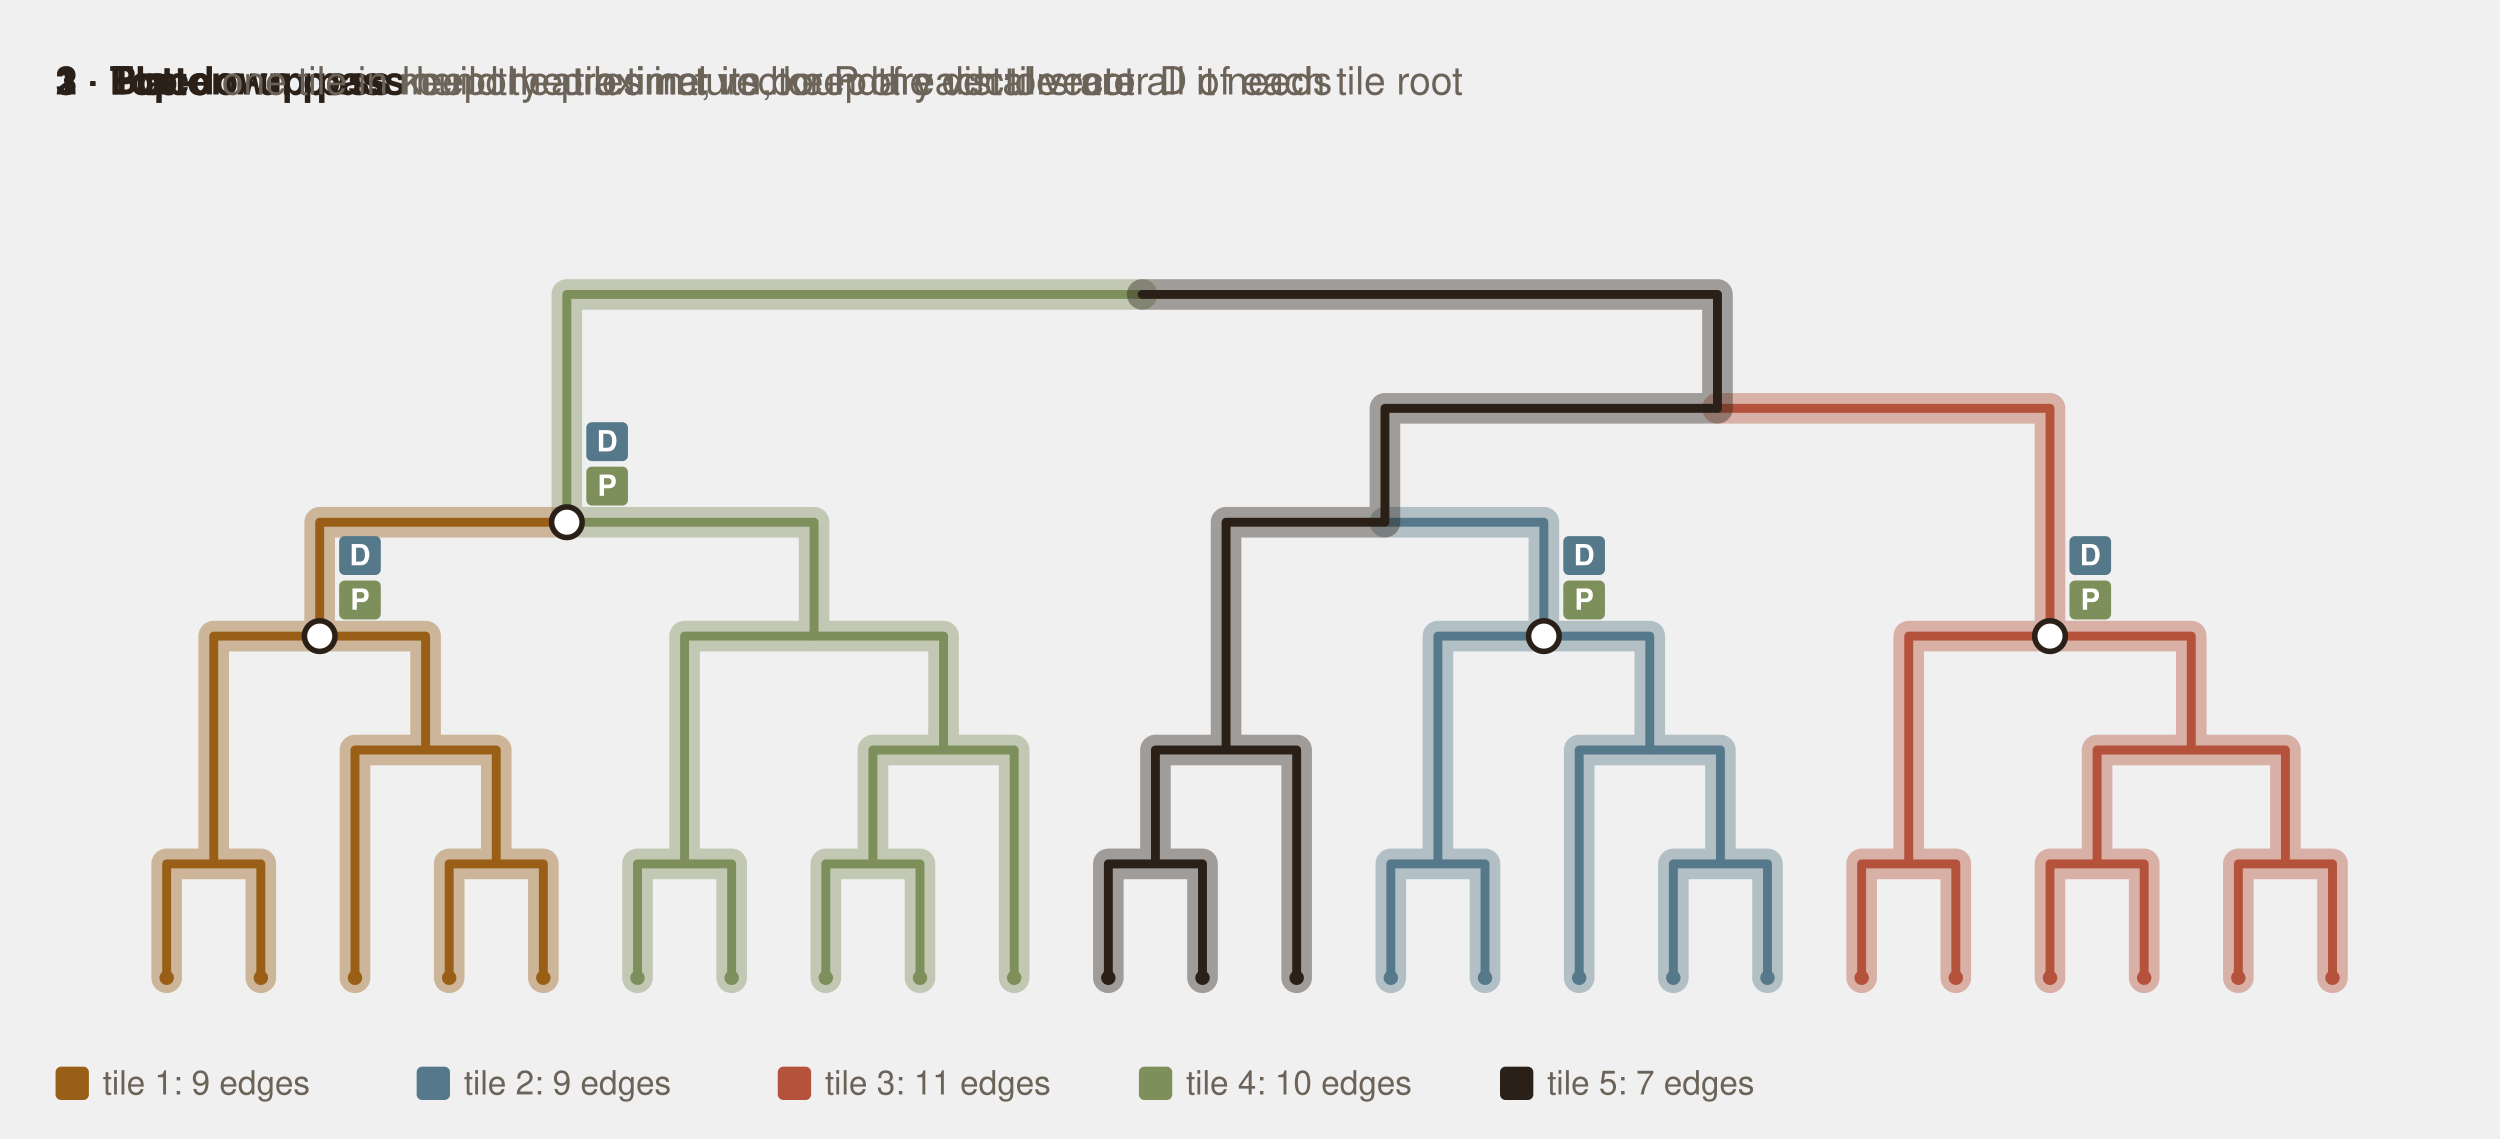
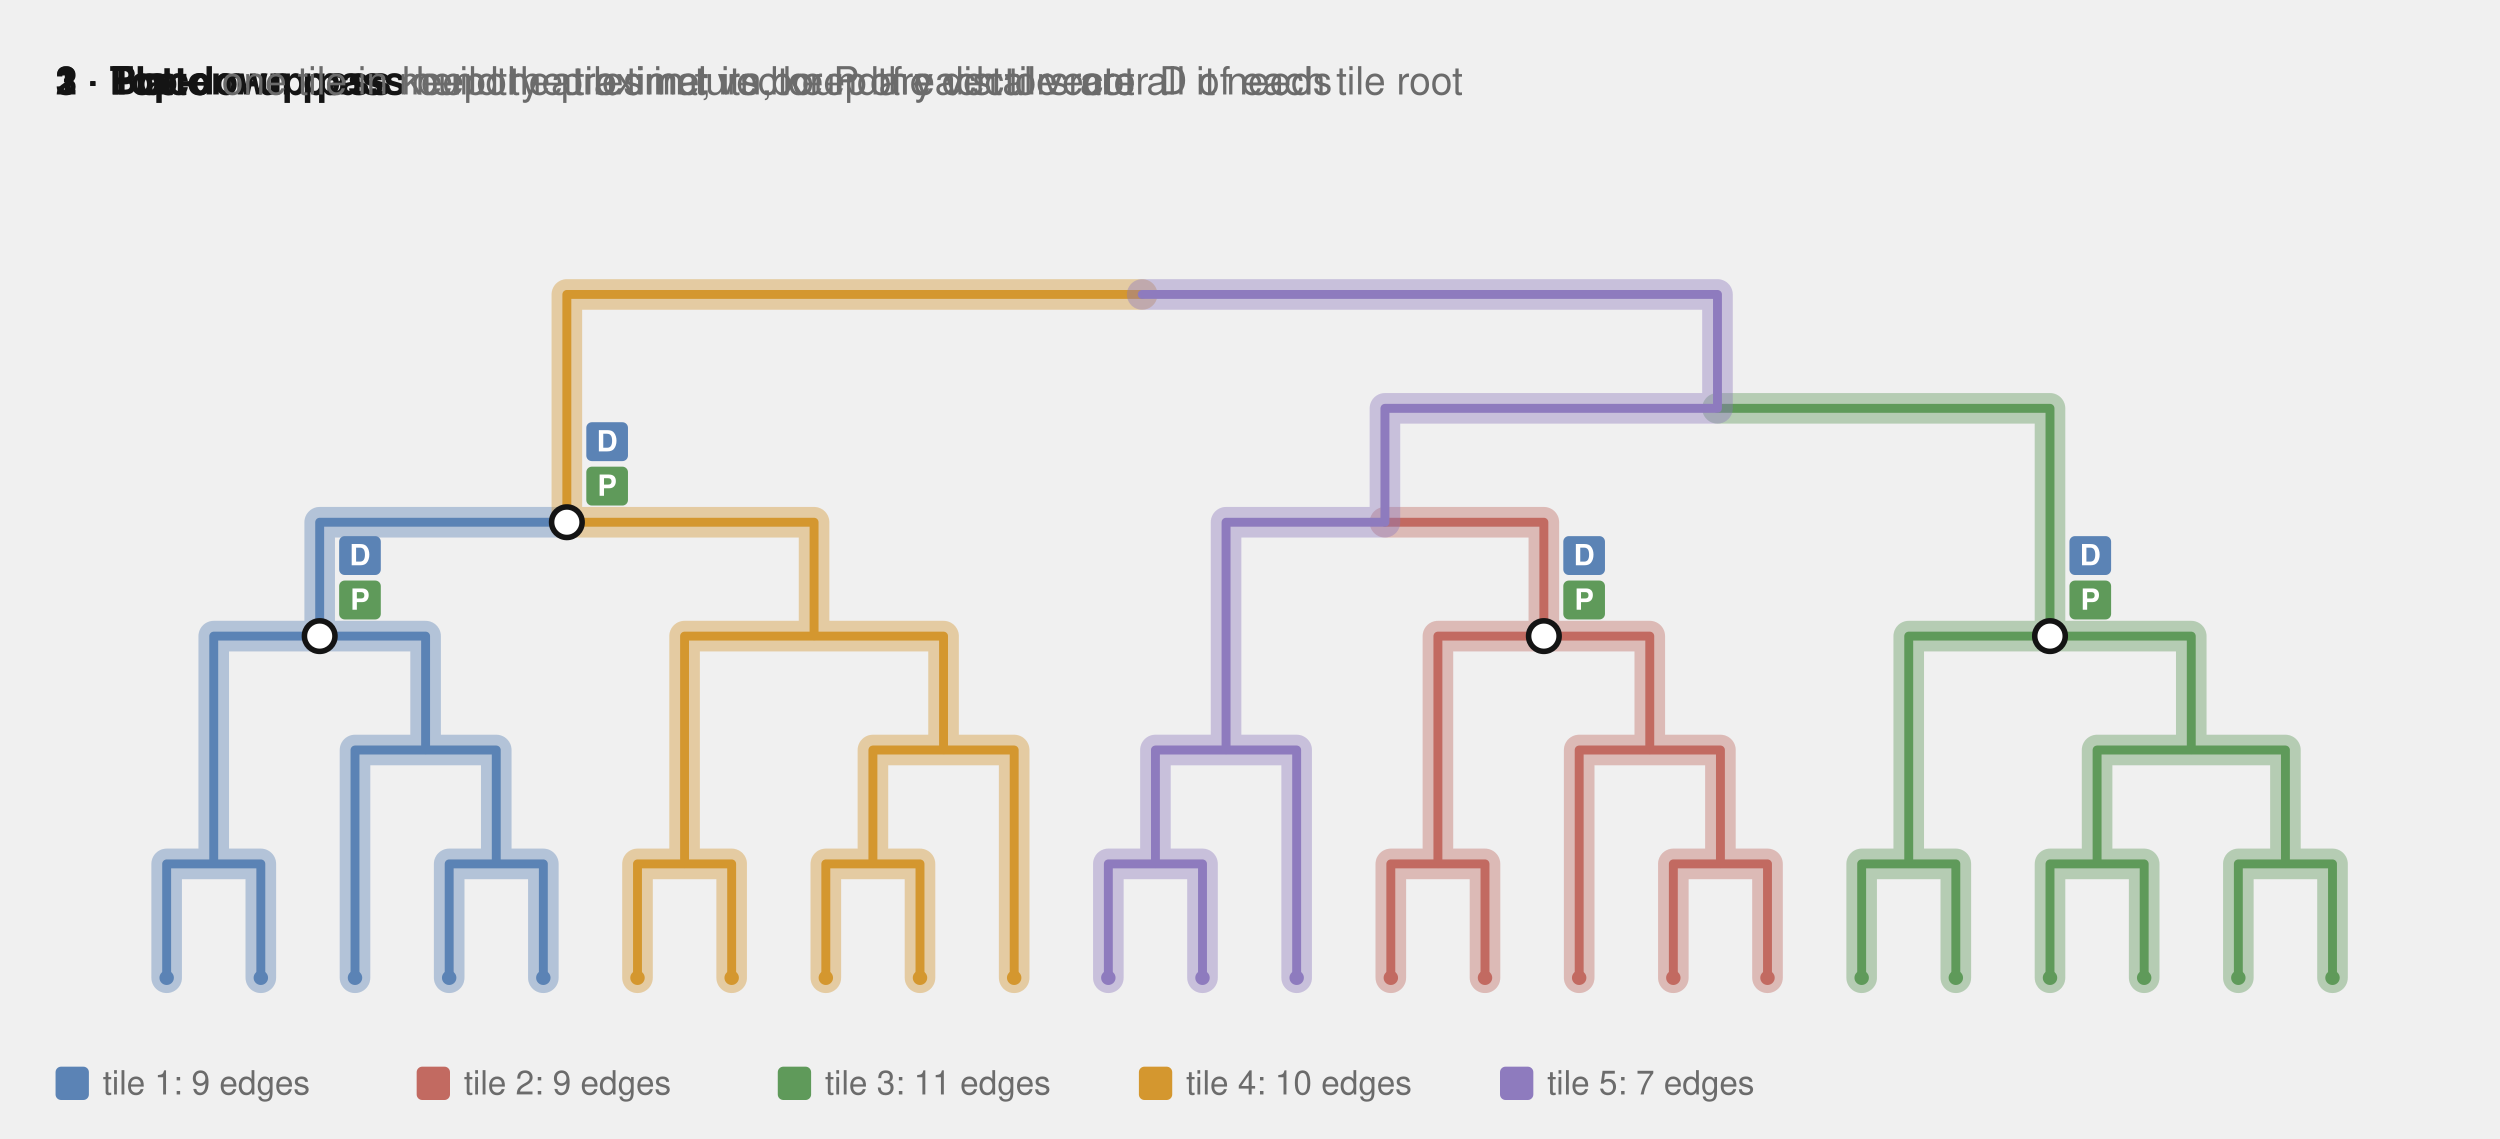
<svg xmlns="http://www.w3.org/2000/svg" viewBox="0 0 900 410" width="900" height="410" role="img" aria-labelledby="title desc">
  <style>text{font-family:"Helvetica Neue", Helvetica, Arial, "Liberation Sans", sans-serif}.mono{font-family:Menlo, Consolas, "DejaVu Sans Mono", "Liberation Mono", monospace}.static-only{display:none}@keyframes growX{from{transform:scaleX(0)}}@keyframes growY{from{transform:scaleY(0)}}@keyframes fadein{from{opacity:0}}@keyframes draw{from{stroke-dashoffset:1}}.a1{animation:ka1 21s ease-in-out infinite}@keyframes ka1{0.000%{opacity:0}1.905%{opacity:0}3.095%{opacity:1}29.524%{opacity:1}30.714%{opacity:0}100.000%{opacity:0}}.a2{animation:ka2 21s ease-in-out infinite}@keyframes ka2{0.000%{opacity:0}30.476%{opacity:0}31.667%{opacity:1}56.190%{opacity:1}57.381%{opacity:0}100.000%{opacity:0}}.a3{animation:ka3 21s ease-in-out infinite}@keyframes ka3{0.000%{opacity:0}57.143%{opacity:0}58.333%{opacity:1}97.143%{opacity:1}98.333%{opacity:0}100.000%{opacity:0}}.a4{animation:ka4 21s ease-in-out infinite}@keyframes ka4{0.000%{opacity:0}51.429%{opacity:0}52.381%{opacity:1}55.714%{opacity:1}56.667%{opacity:0}100.000%{opacity:0}}.a5{animation:ka5 21s ease-in-out infinite}@keyframes ka5{0.000%{opacity:0}59.048%{opacity:0}60.000%{opacity:1}64.286%{opacity:1}65.238%{opacity:0}100.000%{opacity:0}}.a6{animation:ka6 21s ease-in-out infinite}@keyframes ka6{0.000%{opacity:0}3.810%{opacity:0}5.238%{opacity:1}97.143%{opacity:1}98.571%{opacity:0}100.000%{opacity:0}}.a7{animation:ka7 21s ease-in-out infinite}@keyframes ka7{0.000%{opacity:0}46.667%{opacity:0}47.619%{opacity:1}50.952%{opacity:1}51.905%{opacity:0}100.000%{opacity:0}}.a8{animation:ka8 21s ease-in-out infinite}@keyframes ka8{0.000%{opacity:0}64.762%{opacity:0}65.714%{opacity:1}70.000%{opacity:1}70.952%{opacity:0}100.000%{opacity:0}}.a9{animation:ka9 21s ease-in-out infinite}@keyframes ka9{0.000%{opacity:0}9.048%{opacity:0}10.476%{opacity:1}97.143%{opacity:1}98.571%{opacity:0}100.000%{opacity:0}}.a10{animation:ka10 21s ease-in-out infinite}@keyframes ka10{0.000%{opacity:0}41.905%{opacity:0}42.857%{opacity:1}46.190%{opacity:1}47.143%{opacity:0}100.000%{opacity:0}}.a11{animation:ka11 21s ease-in-out infinite}@keyframes ka11{0.000%{opacity:0}70.476%{opacity:0}71.429%{opacity:1}75.714%{opacity:1}76.667%{opacity:0}100.000%{opacity:0}}.a12{animation:ka12 21s ease-in-out infinite}@keyframes ka12{0.000%{opacity:0}14.286%{opacity:0}15.714%{opacity:1}97.143%{opacity:1}98.571%{opacity:0}100.000%{opacity:0}}.a13{animation:ka13 21s ease-in-out infinite}@keyframes ka13{0.000%{opacity:0}37.143%{opacity:0}38.095%{opacity:1}41.429%{opacity:1}42.381%{opacity:0}100.000%{opacity:0}}.a14{animation:ka14 21s ease-in-out infinite}@keyframes ka14{0.000%{opacity:0}76.190%{opacity:0}77.143%{opacity:1}81.429%{opacity:1}82.381%{opacity:0}100.000%{opacity:0}}.a15{animation:ka15 21s ease-in-out infinite}@keyframes ka15{0.000%{opacity:0}19.524%{opacity:0}20.952%{opacity:1}97.143%{opacity:1}98.571%{opacity:0}100.000%{opacity:0}}.a16{animation:ka16 21s ease-in-out infinite}@keyframes ka16{0.000%{opacity:0}32.381%{opacity:0}33.333%{opacity:1}36.667%{opacity:1}37.619%{opacity:0}100.000%{opacity:0}}.a17{animation:ka17 21s ease-in-out infinite}@keyframes ka17{0.000%{opacity:0}81.905%{opacity:0}82.857%{opacity:1}87.143%{opacity:1}88.095%{opacity:0}100.000%{opacity:0}}.a18{animation:ka18 21s ease-in-out infinite}@keyframes ka18{0.000%{opacity:0}24.762%{opacity:0}26.190%{opacity:1}97.143%{opacity:1}98.571%{opacity:0}100.000%{opacity:0}}.a19{animation:ka19 21s ease-in-out infinite}@keyframes ka19{0.000%{opacity:0}3.810%{opacity:0}5.238%{opacity:1}97.143%{opacity:1}98.571%{opacity:0}100.000%{opacity:0}}.a20{animation:ka20 21s ease-in-out infinite}@keyframes ka20{0.000%{opacity:0}3.810%{opacity:0}5.238%{opacity:1}97.143%{opacity:1}98.571%{opacity:0}100.000%{opacity:0}}.a21{animation:ka21 21s ease-in-out infinite}@keyframes ka21{0.000%{opacity:0}3.810%{opacity:0}5.238%{opacity:1}97.143%{opacity:1}98.571%{opacity:0}100.000%{opacity:0}}.a22{animation:ka22 21s ease-in-out infinite}@keyframes ka22{0.000%{opacity:0}3.810%{opacity:0}5.238%{opacity:1}97.143%{opacity:1}98.571%{opacity:0}100.000%{opacity:0}}.a23{animation:ka23 21s ease-in-out infinite}@keyframes ka23{0.000%{opacity:0}3.810%{opacity:0}5.238%{opacity:1}97.143%{opacity:1}98.571%{opacity:0}100.000%{opacity:0}}.a24{animation:ka24 21s ease-in-out infinite}@keyframes ka24{0.000%{opacity:0}19.524%{opacity:0}20.952%{opacity:1}97.143%{opacity:1}98.571%{opacity:0}100.000%{opacity:0}}.a25{animation:ka25 21s ease-in-out infinite}@keyframes ka25{0.000%{opacity:0}19.524%{opacity:0}20.952%{opacity:1}97.143%{opacity:1}98.571%{opacity:0}100.000%{opacity:0}}.a26{animation:ka26 21s ease-in-out infinite}@keyframes ka26{0.000%{opacity:0}19.524%{opacity:0}20.952%{opacity:1}97.143%{opacity:1}98.571%{opacity:0}100.000%{opacity:0}}.a27{animation:ka27 21s ease-in-out infinite}@keyframes ka27{0.000%{opacity:0}19.524%{opacity:0}20.952%{opacity:1}97.143%{opacity:1}98.571%{opacity:0}100.000%{opacity:0}}.a28{animation:ka28 21s ease-in-out infinite}@keyframes ka28{0.000%{opacity:0}19.524%{opacity:0}20.952%{opacity:1}97.143%{opacity:1}98.571%{opacity:0}100.000%{opacity:0}}.a29{animation:ka29 21s ease-in-out infinite}@keyframes ka29{0.000%{opacity:0}24.762%{opacity:0}26.190%{opacity:1}97.143%{opacity:1}98.571%{opacity:0}100.000%{opacity:0}}.a30{animation:ka30 21s ease-in-out infinite}@keyframes ka30{0.000%{opacity:0}24.762%{opacity:0}26.190%{opacity:1}97.143%{opacity:1}98.571%{opacity:0}100.000%{opacity:0}}.a31{animation:ka31 21s ease-in-out infinite}@keyframes ka31{0.000%{opacity:0}24.762%{opacity:0}26.190%{opacity:1}97.143%{opacity:1}98.571%{opacity:0}100.000%{opacity:0}}.a32{animation:ka32 21s ease-in-out infinite}@keyframes ka32{0.000%{opacity:0}9.048%{opacity:0}10.476%{opacity:1}97.143%{opacity:1}98.571%{opacity:0}100.000%{opacity:0}}.a33{animation:ka33 21s ease-in-out infinite}@keyframes ka33{0.000%{opacity:0}9.048%{opacity:0}10.476%{opacity:1}97.143%{opacity:1}98.571%{opacity:0}100.000%{opacity:0}}.a34{animation:ka34 21s ease-in-out infinite}@keyframes ka34{0.000%{opacity:0}9.048%{opacity:0}10.476%{opacity:1}97.143%{opacity:1}98.571%{opacity:0}100.000%{opacity:0}}.a35{animation:ka35 21s ease-in-out infinite}@keyframes ka35{0.000%{opacity:0}9.048%{opacity:0}10.476%{opacity:1}97.143%{opacity:1}98.571%{opacity:0}100.000%{opacity:0}}.a36{animation:ka36 21s ease-in-out infinite}@keyframes ka36{0.000%{opacity:0}9.048%{opacity:0}10.476%{opacity:1}97.143%{opacity:1}98.571%{opacity:0}100.000%{opacity:0}}.a37{animation:ka37 21s ease-in-out infinite}@keyframes ka37{0.000%{opacity:0}14.286%{opacity:0}15.714%{opacity:1}97.143%{opacity:1}98.571%{opacity:0}100.000%{opacity:0}}.a38{animation:ka38 21s ease-in-out infinite}@keyframes ka38{0.000%{opacity:0}14.286%{opacity:0}15.714%{opacity:1}97.143%{opacity:1}98.571%{opacity:0}100.000%{opacity:0}}.a39{animation:ka39 21s ease-in-out infinite}@keyframes ka39{0.000%{opacity:0}14.286%{opacity:0}15.714%{opacity:1}97.143%{opacity:1}98.571%{opacity:0}100.000%{opacity:0}}.a40{animation:ka40 21s ease-in-out infinite}@keyframes ka40{0.000%{opacity:0}14.286%{opacity:0}15.714%{opacity:1}97.143%{opacity:1}98.571%{opacity:0}100.000%{opacity:0}}.a41{animation:ka41 21s ease-in-out infinite}@keyframes ka41{0.000%{opacity:0}14.286%{opacity:0}15.714%{opacity:1}97.143%{opacity:1}98.571%{opacity:0}100.000%{opacity:0}}.a42{animation:ka42 21s ease-in-out infinite}@keyframes ka42{0.000%{opacity:0}14.286%{opacity:0}15.714%{opacity:1}97.143%{opacity:1}98.571%{opacity:0}100.000%{opacity:0}}.a43{animation:ka43 21s ease-in-out infinite}@keyframes ka43{0.000%{opacity:0}6.667%{opacity:0}8.095%{opacity:1}97.143%{opacity:1}98.571%{opacity:0}100.000%{opacity:0}}.a44{animation:ka44 21s ease-in-out infinite}@keyframes ka44{0.000%{opacity:0}53.333%{opacity:0}54.762%{opacity:1}97.143%{opacity:1}98.571%{opacity:0}100.000%{opacity:0}}.a45{animation:ka45 21s ease-in-out infinite}@keyframes ka45{0.000%{opacity:0}11.905%{opacity:0}13.333%{opacity:1}97.143%{opacity:1}98.571%{opacity:0}100.000%{opacity:0}}.a46{animation:ka46 21s ease-in-out infinite}@keyframes ka46{0.000%{opacity:0}48.571%{opacity:0}50.000%{opacity:1}97.143%{opacity:1}98.571%{opacity:0}100.000%{opacity:0}}.a47{animation:ka47 21s ease-in-out infinite}@keyframes ka47{0.000%{opacity:0}17.143%{opacity:0}18.571%{opacity:1}97.143%{opacity:1}98.571%{opacity:0}100.000%{opacity:0}}.a48{animation:ka48 21s ease-in-out infinite}@keyframes ka48{0.000%{opacity:0}43.810%{opacity:0}45.238%{opacity:1}97.143%{opacity:1}98.571%{opacity:0}100.000%{opacity:0}}.a49{animation:ka49 21s ease-in-out infinite}@keyframes ka49{0.000%{opacity:0}22.381%{opacity:0}23.810%{opacity:1}97.143%{opacity:1}98.571%{opacity:0}100.000%{opacity:0}}.a50{animation:ka50 21s ease-in-out infinite}@keyframes ka50{0.000%{opacity:0}39.048%{opacity:0}40.476%{opacity:1}97.143%{opacity:1}98.571%{opacity:0}100.000%{opacity:0}}@media (prefers-reduced-motion:reduce){*{animation:none!important}.transient{display:none}.static-only{display:inline}}</style>
-   <text x="20" y="34" font-size="14" fill="#2a2018" class="a1 transient">
+   <text x="20" y="34" font-size="14" fill="#141414" class="a1 transient">
    <tspan font-weight="bold">1 · Bottom-up pass</tspan>
-     <tspan fill="#6b6258">build the tiles in turn, keep the distal vector D of each tile root</tspan>
+     <tspan fill="#6b6b6b">build the tiles in turn, keep the distal vector D of each tile root</tspan>
  </text>
-   <text x="20" y="34" font-size="14" fill="#2a2018" class="a2 transient">
+   <text x="20" y="34" font-size="14" fill="#141414" class="a2 transient">
    <tspan font-weight="bold">2 · Top-down pass</tspan>
-     <tspan fill="#6b6258">keep the proximal vector P of each tile root</tspan>
+     <tspan fill="#6b6b6b">keep the proximal vector P of each tile root</tspan>
  </text>
-   <text x="20" y="34" font-size="14" fill="#2a2018" class="a3 transient">
+   <text x="20" y="34" font-size="14" fill="#141414" class="a3 transient">
    <tspan font-weight="bold">3 · Place</tspan>
-     <tspan fill="#6b6258">one tile in memory at a time; its boundary vectors are all it needs</tspan>
+     <tspan fill="#6b6b6b">one tile in memory at a time; its boundary vectors are all it needs</tspan>
  </text>
-   <text x="20" y="34" font-size="14" fill="#2a2018" class="static-only">
+   <text x="20" y="34" font-size="14" fill="#141414" class="static-only">
    <tspan font-weight="bold">5 tiles of at most 12 edges</tspan>
-     <tspan fill="#6b6258">D, P: the boundary vectors kept for each tile root</tspan>
+     <tspan fill="#6b6b6b">D, P: the boundary vectors kept for each tile root</tspan>
  </text>
-   <path d="M76.95 311 H60 V352" fill="none" stroke="#d6cfc3" stroke-width="3" stroke-linejoin="round" stroke-linecap="round" />
-   <path d="M76.95 311 H93.9 V352" fill="none" stroke="#d6cfc3" stroke-width="3" stroke-linejoin="round" stroke-linecap="round" />
-   <path d="M115.09 229 H76.95 V311" fill="none" stroke="#d6cfc3" stroke-width="3" stroke-linejoin="round" stroke-linecap="round" />
-   <path d="M153.22 270 H127.8 V352" fill="none" stroke="#d6cfc3" stroke-width="3" stroke-linejoin="round" stroke-linecap="round" />
-   <path d="M178.65 311 H161.7 V352" fill="none" stroke="#d6cfc3" stroke-width="3" stroke-linejoin="round" stroke-linecap="round" />
-   <path d="M178.65 311 H195.6 V352" fill="none" stroke="#d6cfc3" stroke-width="3" stroke-linejoin="round" stroke-linecap="round" />
-   <path d="M153.22 270 H178.65 V311" fill="none" stroke="#d6cfc3" stroke-width="3" stroke-linejoin="round" stroke-linecap="round" />
-   <path d="M115.09 229 H153.22 V270" fill="none" stroke="#d6cfc3" stroke-width="3" stroke-linejoin="round" stroke-linecap="round" />
-   <path d="M204.07 188 H115.09 V229" fill="none" stroke="#d6cfc3" stroke-width="3" stroke-linejoin="round" stroke-linecap="round" />
-   <path d="M246.45 311 H229.5 V352" fill="none" stroke="#d6cfc3" stroke-width="3" stroke-linejoin="round" stroke-linecap="round" />
-   <path d="M246.45 311 H263.4 V352" fill="none" stroke="#d6cfc3" stroke-width="3" stroke-linejoin="round" stroke-linecap="round" />
-   <path d="M293.06 229 H246.45 V311" fill="none" stroke="#d6cfc3" stroke-width="3" stroke-linejoin="round" stroke-linecap="round" />
-   <path d="M314.25 311 H297.3 V352" fill="none" stroke="#d6cfc3" stroke-width="3" stroke-linejoin="round" stroke-linecap="round" />
-   <path d="M314.25 311 H331.2 V352" fill="none" stroke="#d6cfc3" stroke-width="3" stroke-linejoin="round" stroke-linecap="round" />
-   <path d="M339.68 270 H314.25 V311" fill="none" stroke="#d6cfc3" stroke-width="3" stroke-linejoin="round" stroke-linecap="round" />
-   <path d="M339.68 270 H365.1 V352" fill="none" stroke="#d6cfc3" stroke-width="3" stroke-linejoin="round" stroke-linecap="round" />
-   <path d="M293.06 229 H339.68 V270" fill="none" stroke="#d6cfc3" stroke-width="3" stroke-linejoin="round" stroke-linecap="round" />
-   <path d="M204.07 188 H293.06 V229" fill="none" stroke="#d6cfc3" stroke-width="3" stroke-linejoin="round" stroke-linecap="round" />
-   <path d="M411.18 106 H204.07 V188" fill="none" stroke="#d6cfc3" stroke-width="3" stroke-linejoin="round" stroke-linecap="round" />
-   <path d="M415.95 311 H399 V352" fill="none" stroke="#d6cfc3" stroke-width="3" stroke-linejoin="round" stroke-linecap="round" />
-   <path d="M415.95 311 H432.9 V352" fill="none" stroke="#d6cfc3" stroke-width="3" stroke-linejoin="round" stroke-linecap="round" />
-   <path d="M441.38 270 H415.95 V311" fill="none" stroke="#d6cfc3" stroke-width="3" stroke-linejoin="round" stroke-linecap="round" />
-   <path d="M441.38 270 H466.8 V352" fill="none" stroke="#d6cfc3" stroke-width="3" stroke-linejoin="round" stroke-linecap="round" />
-   <path d="M498.58 188 H441.38 V270" fill="none" stroke="#d6cfc3" stroke-width="3" stroke-linejoin="round" stroke-linecap="round" />
-   <path d="M517.65 311 H500.7 V352" fill="none" stroke="#d6cfc3" stroke-width="3" stroke-linejoin="round" stroke-linecap="round" />
-   <path d="M517.65 311 H534.6 V352" fill="none" stroke="#d6cfc3" stroke-width="3" stroke-linejoin="round" stroke-linecap="round" />
-   <path d="M555.79 229 H517.65 V311" fill="none" stroke="#d6cfc3" stroke-width="3" stroke-linejoin="round" stroke-linecap="round" />
-   <path d="M593.92 270 H568.5 V352" fill="none" stroke="#d6cfc3" stroke-width="3" stroke-linejoin="round" stroke-linecap="round" />
-   <path d="M619.35 311 H602.4 V352" fill="none" stroke="#d6cfc3" stroke-width="3" stroke-linejoin="round" stroke-linecap="round" />
-   <path d="M619.35 311 H636.3 V352" fill="none" stroke="#d6cfc3" stroke-width="3" stroke-linejoin="round" stroke-linecap="round" />
-   <path d="M593.92 270 H619.35 V311" fill="none" stroke="#d6cfc3" stroke-width="3" stroke-linejoin="round" stroke-linecap="round" />
-   <path d="M555.79 229 H593.92 V270" fill="none" stroke="#d6cfc3" stroke-width="3" stroke-linejoin="round" stroke-linecap="round" />
-   <path d="M498.58 188 H555.79 V229" fill="none" stroke="#d6cfc3" stroke-width="3" stroke-linejoin="round" stroke-linecap="round" />
-   <path d="M618.29 147 H498.58 V188" fill="none" stroke="#d6cfc3" stroke-width="3" stroke-linejoin="round" stroke-linecap="round" />
-   <path d="M687.15 311 H670.2 V352" fill="none" stroke="#d6cfc3" stroke-width="3" stroke-linejoin="round" stroke-linecap="round" />
-   <path d="M687.15 311 H704.1 V352" fill="none" stroke="#d6cfc3" stroke-width="3" stroke-linejoin="round" stroke-linecap="round" />
-   <path d="M738 229 H687.15 V311" fill="none" stroke="#d6cfc3" stroke-width="3" stroke-linejoin="round" stroke-linecap="round" />
-   <path d="M754.95 311 H738 V352" fill="none" stroke="#d6cfc3" stroke-width="3" stroke-linejoin="round" stroke-linecap="round" />
-   <path d="M754.95 311 H771.9 V352" fill="none" stroke="#d6cfc3" stroke-width="3" stroke-linejoin="round" stroke-linecap="round" />
-   <path d="M788.85 270 H754.95 V311" fill="none" stroke="#d6cfc3" stroke-width="3" stroke-linejoin="round" stroke-linecap="round" />
-   <path d="M822.75 311 H805.8 V352" fill="none" stroke="#d6cfc3" stroke-width="3" stroke-linejoin="round" stroke-linecap="round" />
-   <path d="M822.75 311 H839.7 V352" fill="none" stroke="#d6cfc3" stroke-width="3" stroke-linejoin="round" stroke-linecap="round" />
-   <path d="M788.85 270 H822.75 V311" fill="none" stroke="#d6cfc3" stroke-width="3" stroke-linejoin="round" stroke-linecap="round" />
-   <path d="M738 229 H788.85 V270" fill="none" stroke="#d6cfc3" stroke-width="3" stroke-linejoin="round" stroke-linecap="round" />
-   <path d="M618.29 147 H738 V229" fill="none" stroke="#d6cfc3" stroke-width="3" stroke-linejoin="round" stroke-linecap="round" />
-   <path d="M411.18 106 H618.29 V147" fill="none" stroke="#d6cfc3" stroke-width="3" stroke-linejoin="round" stroke-linecap="round" />
-   <path d="M76.95 311 H60 V352 M76.95 311 H93.9 V352 M115.09 229 H76.95 V311 M153.22 270 H127.8 V352 M178.65 311 H161.7 V352 M178.65 311 H195.6 V352 M153.22 270 H178.65 V311 M115.09 229 H153.22 V270 M204.07 188 H115.09 V229" fill="none" stroke="#9a5f16" stroke-width="11" stroke-opacity="0.2" stroke-linejoin="round" stroke-linecap="round" class="a4 transient" />
-   <path d="M76.95 311 H60 V352 M76.95 311 H93.9 V352 M115.09 229 H76.95 V311 M153.22 270 H127.8 V352 M178.65 311 H161.7 V352 M178.65 311 H195.6 V352 M153.22 270 H178.65 V311 M115.09 229 H153.22 V270 M204.07 188 H115.09 V229" fill="none" stroke="#9a5f16" stroke-width="11" stroke-opacity="0.25" stroke-linejoin="round" stroke-linecap="round" class="a5 transient" />
-   <path d="M76.95 311 H60 V352 M76.95 311 H93.9 V352 M115.09 229 H76.95 V311 M153.22 270 H127.8 V352 M178.65 311 H161.7 V352 M178.65 311 H195.6 V352 M153.22 270 H178.65 V311 M115.09 229 H153.22 V270 M204.07 188 H115.09 V229" fill="none" stroke="#9a5f16" stroke-width="3.2" stroke-linejoin="round" stroke-linecap="round" class="a6" />
-   <path d="M517.65 311 H500.7 V352 M517.65 311 H534.6 V352 M555.79 229 H517.65 V311 M593.92 270 H568.5 V352 M619.35 311 H602.4 V352 M619.35 311 H636.3 V352 M593.92 270 H619.35 V311 M555.79 229 H593.92 V270 M498.58 188 H555.79 V229" fill="none" stroke="#55788a" stroke-width="11" stroke-opacity="0.2" stroke-linejoin="round" stroke-linecap="round" class="a7 transient" />
-   <path d="M517.65 311 H500.7 V352 M517.65 311 H534.6 V352 M555.79 229 H517.65 V311 M593.92 270 H568.5 V352 M619.35 311 H602.4 V352 M619.35 311 H636.3 V352 M593.92 270 H619.35 V311 M555.79 229 H593.92 V270 M498.58 188 H555.79 V229" fill="none" stroke="#55788a" stroke-width="11" stroke-opacity="0.25" stroke-linejoin="round" stroke-linecap="round" class="a8 transient" />
-   <path d="M517.65 311 H500.7 V352 M517.65 311 H534.6 V352 M555.79 229 H517.65 V311 M593.92 270 H568.5 V352 M619.35 311 H602.4 V352 M619.35 311 H636.3 V352 M593.92 270 H619.35 V311 M555.79 229 H593.92 V270 M498.58 188 H555.79 V229" fill="none" stroke="#55788a" stroke-width="3.2" stroke-linejoin="round" stroke-linecap="round" class="a9" />
-   <path d="M687.15 311 H670.2 V352 M687.15 311 H704.1 V352 M738 229 H687.15 V311 M754.95 311 H738 V352 M754.95 311 H771.9 V352 M788.85 270 H754.95 V311 M822.75 311 H805.8 V352 M822.75 311 H839.7 V352 M788.85 270 H822.75 V311 M738 229 H788.85 V270 M618.29 147 H738 V229" fill="none" stroke="#b5523b" stroke-width="11" stroke-opacity="0.2" stroke-linejoin="round" stroke-linecap="round" class="a10 transient" />
-   <path d="M687.15 311 H670.2 V352 M687.15 311 H704.1 V352 M738 229 H687.15 V311 M754.95 311 H738 V352 M754.95 311 H771.9 V352 M788.85 270 H754.95 V311 M822.75 311 H805.8 V352 M822.75 311 H839.7 V352 M788.85 270 H822.75 V311 M738 229 H788.85 V270 M618.29 147 H738 V229" fill="none" stroke="#b5523b" stroke-width="11" stroke-opacity="0.25" stroke-linejoin="round" stroke-linecap="round" class="a11 transient" />
-   <path d="M687.15 311 H670.2 V352 M687.15 311 H704.1 V352 M738 229 H687.15 V311 M754.95 311 H738 V352 M754.95 311 H771.9 V352 M788.85 270 H754.95 V311 M822.75 311 H805.8 V352 M822.75 311 H839.7 V352 M788.85 270 H822.75 V311 M738 229 H788.85 V270 M618.29 147 H738 V229" fill="none" stroke="#b5523b" stroke-width="3.2" stroke-linejoin="round" stroke-linecap="round" class="a12" />
-   <path d="M246.45 311 H229.5 V352 M246.45 311 H263.4 V352 M293.06 229 H246.45 V311 M314.25 311 H297.3 V352 M314.25 311 H331.2 V352 M339.68 270 H314.25 V311 M339.68 270 H365.1 V352 M293.06 229 H339.68 V270 M204.07 188 H293.06 V229 M411.18 106 H204.07 V188" fill="none" stroke="#7d8f5a" stroke-width="11" stroke-opacity="0.2" stroke-linejoin="round" stroke-linecap="round" class="a13 transient" />
-   <path d="M246.45 311 H229.5 V352 M246.45 311 H263.4 V352 M293.06 229 H246.45 V311 M314.25 311 H297.3 V352 M314.25 311 H331.2 V352 M339.68 270 H314.25 V311 M339.68 270 H365.1 V352 M293.06 229 H339.68 V270 M204.07 188 H293.06 V229 M411.18 106 H204.07 V188" fill="none" stroke="#7d8f5a" stroke-width="11" stroke-opacity="0.25" stroke-linejoin="round" stroke-linecap="round" class="a14 transient" />
-   <path d="M246.45 311 H229.5 V352 M246.45 311 H263.4 V352 M293.06 229 H246.45 V311 M314.25 311 H297.3 V352 M314.25 311 H331.2 V352 M339.68 270 H314.25 V311 M339.68 270 H365.1 V352 M293.06 229 H339.68 V270 M204.07 188 H293.06 V229 M411.18 106 H204.07 V188" fill="none" stroke="#7d8f5a" stroke-width="3.2" stroke-linejoin="round" stroke-linecap="round" class="a15" />
-   <path d="M415.95 311 H399 V352 M415.95 311 H432.9 V352 M441.38 270 H415.95 V311 M441.38 270 H466.8 V352 M498.58 188 H441.38 V270 M618.29 147 H498.58 V188 M411.18 106 H618.29 V147" fill="none" stroke="#2a2018" stroke-width="11" stroke-opacity="0.2" stroke-linejoin="round" stroke-linecap="round" class="a16 transient" />
-   <path d="M415.95 311 H399 V352 M415.95 311 H432.9 V352 M441.38 270 H415.95 V311 M441.38 270 H466.8 V352 M498.58 188 H441.38 V270 M618.29 147 H498.58 V188 M411.18 106 H618.29 V147" fill="none" stroke="#2a2018" stroke-width="11" stroke-opacity="0.25" stroke-linejoin="round" stroke-linecap="round" class="a17 transient" />
-   <path d="M415.95 311 H399 V352 M415.95 311 H432.9 V352 M441.38 270 H415.95 V311 M441.38 270 H466.8 V352 M498.58 188 H441.38 V270 M618.29 147 H498.58 V188 M411.18 106 H618.29 V147" fill="none" stroke="#2a2018" stroke-width="3.2" stroke-linejoin="round" stroke-linecap="round" class="a18" />
-   <circle cx="60" cy="352" r="2.6" fill="#9a5f16" class="a19" />
-   <circle cx="93.9" cy="352" r="2.6" fill="#9a5f16" class="a20" />
-   <circle cx="127.8" cy="352" r="2.6" fill="#9a5f16" class="a21" />
-   <circle cx="161.7" cy="352" r="2.6" fill="#9a5f16" class="a22" />
-   <circle cx="195.6" cy="352" r="2.6" fill="#9a5f16" class="a23" />
-   <circle cx="229.5" cy="352" r="2.6" fill="#7d8f5a" class="a24" />
-   <circle cx="263.4" cy="352" r="2.6" fill="#7d8f5a" class="a25" />
-   <circle cx="297.3" cy="352" r="2.6" fill="#7d8f5a" class="a26" />
-   <circle cx="331.2" cy="352" r="2.6" fill="#7d8f5a" class="a27" />
-   <circle cx="365.1" cy="352" r="2.6" fill="#7d8f5a" class="a28" />
-   <circle cx="399" cy="352" r="2.6" fill="#2a2018" class="a29" />
-   <circle cx="432.9" cy="352" r="2.6" fill="#2a2018" class="a30" />
-   <circle cx="466.8" cy="352" r="2.6" fill="#2a2018" class="a31" />
-   <circle cx="500.7" cy="352" r="2.6" fill="#55788a" class="a32" />
-   <circle cx="534.6" cy="352" r="2.6" fill="#55788a" class="a33" />
-   <circle cx="568.5" cy="352" r="2.6" fill="#55788a" class="a34" />
-   <circle cx="602.4" cy="352" r="2.6" fill="#55788a" class="a35" />
-   <circle cx="636.3" cy="352" r="2.6" fill="#55788a" class="a36" />
-   <circle cx="670.2" cy="352" r="2.6" fill="#b5523b" class="a37" />
-   <circle cx="704.1" cy="352" r="2.6" fill="#b5523b" class="a38" />
-   <circle cx="738" cy="352" r="2.6" fill="#b5523b" class="a39" />
-   <circle cx="771.9" cy="352" r="2.6" fill="#b5523b" class="a40" />
-   <circle cx="805.8" cy="352" r="2.6" fill="#b5523b" class="a41" />
-   <circle cx="839.7" cy="352" r="2.6" fill="#b5523b" class="a42" />
-   <circle cx="115.09" cy="229" r="5.5" fill="#ffffff" stroke="#2a2018" stroke-width="2" />
+   <path d="M76.95 311 H60 V352" fill="none" stroke="#d6d3cc" stroke-width="3" stroke-linejoin="round" stroke-linecap="round" />
+   <path d="M76.95 311 H93.9 V352" fill="none" stroke="#d6d3cc" stroke-width="3" stroke-linejoin="round" stroke-linecap="round" />
+   <path d="M115.09 229 H76.95 V311" fill="none" stroke="#d6d3cc" stroke-width="3" stroke-linejoin="round" stroke-linecap="round" />
+   <path d="M153.22 270 H127.8 V352" fill="none" stroke="#d6d3cc" stroke-width="3" stroke-linejoin="round" stroke-linecap="round" />
+   <path d="M178.65 311 H161.7 V352" fill="none" stroke="#d6d3cc" stroke-width="3" stroke-linejoin="round" stroke-linecap="round" />
+   <path d="M178.65 311 H195.6 V352" fill="none" stroke="#d6d3cc" stroke-width="3" stroke-linejoin="round" stroke-linecap="round" />
+   <path d="M153.22 270 H178.65 V311" fill="none" stroke="#d6d3cc" stroke-width="3" stroke-linejoin="round" stroke-linecap="round" />
+   <path d="M115.09 229 H153.22 V270" fill="none" stroke="#d6d3cc" stroke-width="3" stroke-linejoin="round" stroke-linecap="round" />
+   <path d="M204.07 188 H115.09 V229" fill="none" stroke="#d6d3cc" stroke-width="3" stroke-linejoin="round" stroke-linecap="round" />
+   <path d="M246.45 311 H229.5 V352" fill="none" stroke="#d6d3cc" stroke-width="3" stroke-linejoin="round" stroke-linecap="round" />
+   <path d="M246.45 311 H263.4 V352" fill="none" stroke="#d6d3cc" stroke-width="3" stroke-linejoin="round" stroke-linecap="round" />
+   <path d="M293.06 229 H246.45 V311" fill="none" stroke="#d6d3cc" stroke-width="3" stroke-linejoin="round" stroke-linecap="round" />
+   <path d="M314.25 311 H297.3 V352" fill="none" stroke="#d6d3cc" stroke-width="3" stroke-linejoin="round" stroke-linecap="round" />
+   <path d="M314.25 311 H331.2 V352" fill="none" stroke="#d6d3cc" stroke-width="3" stroke-linejoin="round" stroke-linecap="round" />
+   <path d="M339.68 270 H314.25 V311" fill="none" stroke="#d6d3cc" stroke-width="3" stroke-linejoin="round" stroke-linecap="round" />
+   <path d="M339.68 270 H365.1 V352" fill="none" stroke="#d6d3cc" stroke-width="3" stroke-linejoin="round" stroke-linecap="round" />
+   <path d="M293.06 229 H339.68 V270" fill="none" stroke="#d6d3cc" stroke-width="3" stroke-linejoin="round" stroke-linecap="round" />
+   <path d="M204.07 188 H293.06 V229" fill="none" stroke="#d6d3cc" stroke-width="3" stroke-linejoin="round" stroke-linecap="round" />
+   <path d="M411.18 106 H204.07 V188" fill="none" stroke="#d6d3cc" stroke-width="3" stroke-linejoin="round" stroke-linecap="round" />
+   <path d="M415.95 311 H399 V352" fill="none" stroke="#d6d3cc" stroke-width="3" stroke-linejoin="round" stroke-linecap="round" />
+   <path d="M415.95 311 H432.9 V352" fill="none" stroke="#d6d3cc" stroke-width="3" stroke-linejoin="round" stroke-linecap="round" />
+   <path d="M441.38 270 H415.95 V311" fill="none" stroke="#d6d3cc" stroke-width="3" stroke-linejoin="round" stroke-linecap="round" />
+   <path d="M441.38 270 H466.8 V352" fill="none" stroke="#d6d3cc" stroke-width="3" stroke-linejoin="round" stroke-linecap="round" />
+   <path d="M498.58 188 H441.38 V270" fill="none" stroke="#d6d3cc" stroke-width="3" stroke-linejoin="round" stroke-linecap="round" />
+   <path d="M517.65 311 H500.7 V352" fill="none" stroke="#d6d3cc" stroke-width="3" stroke-linejoin="round" stroke-linecap="round" />
+   <path d="M517.65 311 H534.6 V352" fill="none" stroke="#d6d3cc" stroke-width="3" stroke-linejoin="round" stroke-linecap="round" />
+   <path d="M555.79 229 H517.65 V311" fill="none" stroke="#d6d3cc" stroke-width="3" stroke-linejoin="round" stroke-linecap="round" />
+   <path d="M593.92 270 H568.5 V352" fill="none" stroke="#d6d3cc" stroke-width="3" stroke-linejoin="round" stroke-linecap="round" />
+   <path d="M619.35 311 H602.4 V352" fill="none" stroke="#d6d3cc" stroke-width="3" stroke-linejoin="round" stroke-linecap="round" />
+   <path d="M619.35 311 H636.3 V352" fill="none" stroke="#d6d3cc" stroke-width="3" stroke-linejoin="round" stroke-linecap="round" />
+   <path d="M593.92 270 H619.35 V311" fill="none" stroke="#d6d3cc" stroke-width="3" stroke-linejoin="round" stroke-linecap="round" />
+   <path d="M555.79 229 H593.92 V270" fill="none" stroke="#d6d3cc" stroke-width="3" stroke-linejoin="round" stroke-linecap="round" />
+   <path d="M498.58 188 H555.79 V229" fill="none" stroke="#d6d3cc" stroke-width="3" stroke-linejoin="round" stroke-linecap="round" />
+   <path d="M618.29 147 H498.58 V188" fill="none" stroke="#d6d3cc" stroke-width="3" stroke-linejoin="round" stroke-linecap="round" />
+   <path d="M687.15 311 H670.2 V352" fill="none" stroke="#d6d3cc" stroke-width="3" stroke-linejoin="round" stroke-linecap="round" />
+   <path d="M687.15 311 H704.1 V352" fill="none" stroke="#d6d3cc" stroke-width="3" stroke-linejoin="round" stroke-linecap="round" />
+   <path d="M738 229 H687.15 V311" fill="none" stroke="#d6d3cc" stroke-width="3" stroke-linejoin="round" stroke-linecap="round" />
+   <path d="M754.95 311 H738 V352" fill="none" stroke="#d6d3cc" stroke-width="3" stroke-linejoin="round" stroke-linecap="round" />
+   <path d="M754.95 311 H771.9 V352" fill="none" stroke="#d6d3cc" stroke-width="3" stroke-linejoin="round" stroke-linecap="round" />
+   <path d="M788.85 270 H754.95 V311" fill="none" stroke="#d6d3cc" stroke-width="3" stroke-linejoin="round" stroke-linecap="round" />
+   <path d="M822.75 311 H805.8 V352" fill="none" stroke="#d6d3cc" stroke-width="3" stroke-linejoin="round" stroke-linecap="round" />
+   <path d="M822.75 311 H839.7 V352" fill="none" stroke="#d6d3cc" stroke-width="3" stroke-linejoin="round" stroke-linecap="round" />
+   <path d="M788.85 270 H822.75 V311" fill="none" stroke="#d6d3cc" stroke-width="3" stroke-linejoin="round" stroke-linecap="round" />
+   <path d="M738 229 H788.85 V270" fill="none" stroke="#d6d3cc" stroke-width="3" stroke-linejoin="round" stroke-linecap="round" />
+   <path d="M618.29 147 H738 V229" fill="none" stroke="#d6d3cc" stroke-width="3" stroke-linejoin="round" stroke-linecap="round" />
+   <path d="M411.18 106 H618.29 V147" fill="none" stroke="#d6d3cc" stroke-width="3" stroke-linejoin="round" stroke-linecap="round" />
+   <path d="M76.95 311 H60 V352 M76.95 311 H93.9 V352 M115.09 229 H76.95 V311 M153.22 270 H127.8 V352 M178.65 311 H161.7 V352 M178.65 311 H195.6 V352 M153.22 270 H178.65 V311 M115.09 229 H153.22 V270 M204.07 188 H115.09 V229" fill="none" stroke="#5b83b5" stroke-width="11" stroke-opacity="0.2" stroke-linejoin="round" stroke-linecap="round" class="a4 transient" />
+   <path d="M76.95 311 H60 V352 M76.95 311 H93.9 V352 M115.09 229 H76.95 V311 M153.22 270 H127.8 V352 M178.65 311 H161.7 V352 M178.65 311 H195.6 V352 M153.22 270 H178.65 V311 M115.09 229 H153.22 V270 M204.07 188 H115.09 V229" fill="none" stroke="#5b83b5" stroke-width="11" stroke-opacity="0.25" stroke-linejoin="round" stroke-linecap="round" class="a5 transient" />
+   <path d="M76.95 311 H60 V352 M76.95 311 H93.9 V352 M115.09 229 H76.95 V311 M153.22 270 H127.8 V352 M178.65 311 H161.7 V352 M178.65 311 H195.6 V352 M153.22 270 H178.65 V311 M115.09 229 H153.22 V270 M204.07 188 H115.09 V229" fill="none" stroke="#5b83b5" stroke-width="3.2" stroke-linejoin="round" stroke-linecap="round" class="a6" />
+   <path d="M517.65 311 H500.7 V352 M517.65 311 H534.6 V352 M555.79 229 H517.65 V311 M593.92 270 H568.5 V352 M619.35 311 H602.4 V352 M619.35 311 H636.3 V352 M593.92 270 H619.35 V311 M555.79 229 H593.92 V270 M498.58 188 H555.79 V229" fill="none" stroke="#c26a61" stroke-width="11" stroke-opacity="0.2" stroke-linejoin="round" stroke-linecap="round" class="a7 transient" />
+   <path d="M517.65 311 H500.7 V352 M517.65 311 H534.6 V352 M555.79 229 H517.65 V311 M593.92 270 H568.5 V352 M619.35 311 H602.4 V352 M619.35 311 H636.3 V352 M593.92 270 H619.35 V311 M555.79 229 H593.92 V270 M498.58 188 H555.79 V229" fill="none" stroke="#c26a61" stroke-width="11" stroke-opacity="0.25" stroke-linejoin="round" stroke-linecap="round" class="a8 transient" />
+   <path d="M517.65 311 H500.7 V352 M517.65 311 H534.6 V352 M555.79 229 H517.65 V311 M593.92 270 H568.5 V352 M619.35 311 H602.4 V352 M619.35 311 H636.3 V352 M593.92 270 H619.35 V311 M555.79 229 H593.92 V270 M498.58 188 H555.79 V229" fill="none" stroke="#c26a61" stroke-width="3.2" stroke-linejoin="round" stroke-linecap="round" class="a9" />
+   <path d="M687.15 311 H670.2 V352 M687.15 311 H704.1 V352 M738 229 H687.15 V311 M754.95 311 H738 V352 M754.95 311 H771.9 V352 M788.85 270 H754.95 V311 M822.75 311 H805.8 V352 M822.75 311 H839.7 V352 M788.85 270 H822.75 V311 M738 229 H788.85 V270 M618.29 147 H738 V229" fill="none" stroke="#5f9a5a" stroke-width="11" stroke-opacity="0.2" stroke-linejoin="round" stroke-linecap="round" class="a10 transient" />
+   <path d="M687.15 311 H670.2 V352 M687.15 311 H704.1 V352 M738 229 H687.15 V311 M754.95 311 H738 V352 M754.95 311 H771.9 V352 M788.85 270 H754.95 V311 M822.75 311 H805.8 V352 M822.75 311 H839.7 V352 M788.85 270 H822.75 V311 M738 229 H788.85 V270 M618.29 147 H738 V229" fill="none" stroke="#5f9a5a" stroke-width="11" stroke-opacity="0.25" stroke-linejoin="round" stroke-linecap="round" class="a11 transient" />
+   <path d="M687.15 311 H670.2 V352 M687.15 311 H704.1 V352 M738 229 H687.15 V311 M754.95 311 H738 V352 M754.95 311 H771.9 V352 M788.85 270 H754.95 V311 M822.75 311 H805.8 V352 M822.75 311 H839.7 V352 M788.85 270 H822.75 V311 M738 229 H788.85 V270 M618.29 147 H738 V229" fill="none" stroke="#5f9a5a" stroke-width="3.2" stroke-linejoin="round" stroke-linecap="round" class="a12" />
+   <path d="M246.45 311 H229.5 V352 M246.45 311 H263.4 V352 M293.06 229 H246.45 V311 M314.25 311 H297.3 V352 M314.25 311 H331.2 V352 M339.68 270 H314.25 V311 M339.68 270 H365.1 V352 M293.06 229 H339.68 V270 M204.07 188 H293.06 V229 M411.18 106 H204.07 V188" fill="none" stroke="#d4972f" stroke-width="11" stroke-opacity="0.2" stroke-linejoin="round" stroke-linecap="round" class="a13 transient" />
+   <path d="M246.45 311 H229.5 V352 M246.45 311 H263.4 V352 M293.06 229 H246.45 V311 M314.25 311 H297.3 V352 M314.25 311 H331.2 V352 M339.68 270 H314.25 V311 M339.68 270 H365.1 V352 M293.06 229 H339.68 V270 M204.07 188 H293.06 V229 M411.18 106 H204.07 V188" fill="none" stroke="#d4972f" stroke-width="11" stroke-opacity="0.25" stroke-linejoin="round" stroke-linecap="round" class="a14 transient" />
+   <path d="M246.45 311 H229.5 V352 M246.45 311 H263.4 V352 M293.06 229 H246.45 V311 M314.25 311 H297.3 V352 M314.25 311 H331.2 V352 M339.68 270 H314.25 V311 M339.68 270 H365.1 V352 M293.06 229 H339.68 V270 M204.07 188 H293.06 V229 M411.18 106 H204.07 V188" fill="none" stroke="#d4972f" stroke-width="3.2" stroke-linejoin="round" stroke-linecap="round" class="a15" />
+   <path d="M415.95 311 H399 V352 M415.95 311 H432.9 V352 M441.38 270 H415.95 V311 M441.38 270 H466.8 V352 M498.58 188 H441.38 V270 M618.29 147 H498.58 V188 M411.18 106 H618.29 V147" fill="none" stroke="#8e7bbe" stroke-width="11" stroke-opacity="0.2" stroke-linejoin="round" stroke-linecap="round" class="a16 transient" />
+   <path d="M415.95 311 H399 V352 M415.95 311 H432.9 V352 M441.38 270 H415.95 V311 M441.38 270 H466.8 V352 M498.58 188 H441.38 V270 M618.29 147 H498.58 V188 M411.18 106 H618.29 V147" fill="none" stroke="#8e7bbe" stroke-width="11" stroke-opacity="0.25" stroke-linejoin="round" stroke-linecap="round" class="a17 transient" />
+   <path d="M415.95 311 H399 V352 M415.95 311 H432.9 V352 M441.38 270 H415.95 V311 M441.38 270 H466.8 V352 M498.58 188 H441.38 V270 M618.29 147 H498.58 V188 M411.18 106 H618.29 V147" fill="none" stroke="#8e7bbe" stroke-width="3.2" stroke-linejoin="round" stroke-linecap="round" class="a18" />
+   <circle cx="60" cy="352" r="2.6" fill="#5b83b5" class="a19" />
+   <circle cx="93.9" cy="352" r="2.6" fill="#5b83b5" class="a20" />
+   <circle cx="127.8" cy="352" r="2.6" fill="#5b83b5" class="a21" />
+   <circle cx="161.7" cy="352" r="2.6" fill="#5b83b5" class="a22" />
+   <circle cx="195.6" cy="352" r="2.6" fill="#5b83b5" class="a23" />
+   <circle cx="229.5" cy="352" r="2.6" fill="#d4972f" class="a24" />
+   <circle cx="263.4" cy="352" r="2.6" fill="#d4972f" class="a25" />
+   <circle cx="297.3" cy="352" r="2.6" fill="#d4972f" class="a26" />
+   <circle cx="331.2" cy="352" r="2.6" fill="#d4972f" class="a27" />
+   <circle cx="365.1" cy="352" r="2.6" fill="#d4972f" class="a28" />
+   <circle cx="399" cy="352" r="2.6" fill="#8e7bbe" class="a29" />
+   <circle cx="432.9" cy="352" r="2.6" fill="#8e7bbe" class="a30" />
+   <circle cx="466.8" cy="352" r="2.6" fill="#8e7bbe" class="a31" />
+   <circle cx="500.7" cy="352" r="2.6" fill="#c26a61" class="a32" />
+   <circle cx="534.6" cy="352" r="2.6" fill="#c26a61" class="a33" />
+   <circle cx="568.5" cy="352" r="2.6" fill="#c26a61" class="a34" />
+   <circle cx="602.4" cy="352" r="2.6" fill="#c26a61" class="a35" />
+   <circle cx="636.3" cy="352" r="2.6" fill="#c26a61" class="a36" />
+   <circle cx="670.2" cy="352" r="2.6" fill="#5f9a5a" class="a37" />
+   <circle cx="704.1" cy="352" r="2.6" fill="#5f9a5a" class="a38" />
+   <circle cx="738" cy="352" r="2.6" fill="#5f9a5a" class="a39" />
+   <circle cx="771.9" cy="352" r="2.6" fill="#5f9a5a" class="a40" />
+   <circle cx="805.8" cy="352" r="2.6" fill="#5f9a5a" class="a41" />
+   <circle cx="839.7" cy="352" r="2.6" fill="#5f9a5a" class="a42" />
+   <circle cx="115.09" cy="229" r="5.5" fill="#ffffff" stroke="#141414" stroke-width="2" />
  <g class="a43">
-     <rect x="122.09" y="193" width="15" height="14" fill="#55788a" rx="2" />
+     <rect x="122.09" y="193" width="15" height="14" fill="#5b83b5" rx="2" />
    <text x="129.59" y="203.5" font-size="10.5" fill="#ffffff" text-anchor="middle" font-weight="bold">D</text>
  </g>
  <g class="a44">
-     <rect x="122.09" y="209" width="15" height="14" fill="#7d8f5a" rx="2" />
+     <rect x="122.09" y="209" width="15" height="14" fill="#5f9a5a" rx="2" />
    <text x="129.59" y="219.5" font-size="10.5" fill="#ffffff" text-anchor="middle" font-weight="bold">P</text>
  </g>
-   <circle cx="555.79" cy="229" r="5.5" fill="#ffffff" stroke="#2a2018" stroke-width="2" />
+   <circle cx="555.79" cy="229" r="5.5" fill="#ffffff" stroke="#141414" stroke-width="2" />
  <g class="a45">
-     <rect x="562.79" y="193" width="15" height="14" fill="#55788a" rx="2" />
+     <rect x="562.79" y="193" width="15" height="14" fill="#5b83b5" rx="2" />
    <text x="570.29" y="203.5" font-size="10.5" fill="#ffffff" text-anchor="middle" font-weight="bold">D</text>
  </g>
  <g class="a46">
-     <rect x="562.79" y="209" width="15" height="14" fill="#7d8f5a" rx="2" />
+     <rect x="562.79" y="209" width="15" height="14" fill="#5f9a5a" rx="2" />
    <text x="570.29" y="219.5" font-size="10.5" fill="#ffffff" text-anchor="middle" font-weight="bold">P</text>
  </g>
-   <circle cx="738" cy="229" r="5.5" fill="#ffffff" stroke="#2a2018" stroke-width="2" />
+   <circle cx="738" cy="229" r="5.5" fill="#ffffff" stroke="#141414" stroke-width="2" />
  <g class="a47">
-     <rect x="745" y="193" width="15" height="14" fill="#55788a" rx="2" />
+     <rect x="745" y="193" width="15" height="14" fill="#5b83b5" rx="2" />
    <text x="752.5" y="203.5" font-size="10.5" fill="#ffffff" text-anchor="middle" font-weight="bold">D</text>
  </g>
  <g class="a48">
-     <rect x="745" y="209" width="15" height="14" fill="#7d8f5a" rx="2" />
+     <rect x="745" y="209" width="15" height="14" fill="#5f9a5a" rx="2" />
    <text x="752.5" y="219.5" font-size="10.5" fill="#ffffff" text-anchor="middle" font-weight="bold">P</text>
  </g>
-   <circle cx="204.07" cy="188" r="5.5" fill="#ffffff" stroke="#2a2018" stroke-width="2" />
+   <circle cx="204.07" cy="188" r="5.5" fill="#ffffff" stroke="#141414" stroke-width="2" />
  <g class="a49">
-     <rect x="211.07" y="152" width="15" height="14" fill="#55788a" rx="2" />
+     <rect x="211.07" y="152" width="15" height="14" fill="#5b83b5" rx="2" />
    <text x="218.57" y="162.5" font-size="10.5" fill="#ffffff" text-anchor="middle" font-weight="bold">D</text>
  </g>
  <g class="a50">
-     <rect x="211.07" y="168" width="15" height="14" fill="#7d8f5a" rx="2" />
+     <rect x="211.07" y="168" width="15" height="14" fill="#5f9a5a" rx="2" />
    <text x="218.57" y="178.5" font-size="10.5" fill="#ffffff" text-anchor="middle" font-weight="bold">P</text>
  </g>
-   <rect x="20" y="384" width="12" height="12" fill="#9a5f16" rx="2" />
-   <text x="37" y="394" font-size="12" fill="#6b6258">tile 1: 9 edges</text>
-   <rect x="150" y="384" width="12" height="12" fill="#55788a" rx="2" />
-   <text x="167" y="394" font-size="12" fill="#6b6258">tile 2: 9 edges</text>
-   <rect x="280" y="384" width="12" height="12" fill="#b5523b" rx="2" />
-   <text x="297" y="394" font-size="12" fill="#6b6258">tile 3: 11 edges</text>
-   <rect x="410" y="384" width="12" height="12" fill="#7d8f5a" rx="2" />
-   <text x="427" y="394" font-size="12" fill="#6b6258">tile 4: 10 edges</text>
-   <rect x="540" y="384" width="12" height="12" fill="#2a2018" rx="2" />
-   <text x="557" y="394" font-size="12" fill="#6b6258">tile 5: 7 edges</text>
+   <rect x="20" y="384" width="12" height="12" fill="#5b83b5" rx="2" />
+   <text x="37" y="394" font-size="12" fill="#6b6b6b">tile 1: 9 edges</text>
+   <rect x="150" y="384" width="12" height="12" fill="#c26a61" rx="2" />
+   <text x="167" y="394" font-size="12" fill="#6b6b6b">tile 2: 9 edges</text>
+   <rect x="280" y="384" width="12" height="12" fill="#5f9a5a" rx="2" />
+   <text x="297" y="394" font-size="12" fill="#6b6b6b">tile 3: 11 edges</text>
+   <rect x="410" y="384" width="12" height="12" fill="#d4972f" rx="2" />
+   <text x="427" y="394" font-size="12" fill="#6b6b6b">tile 4: 10 edges</text>
+   <rect x="540" y="384" width="12" height="12" fill="#8e7bbe" rx="2" />
+   <text x="557" y="394" font-size="12" fill="#6b6b6b">tile 5: 7 edges</text>
</svg>
